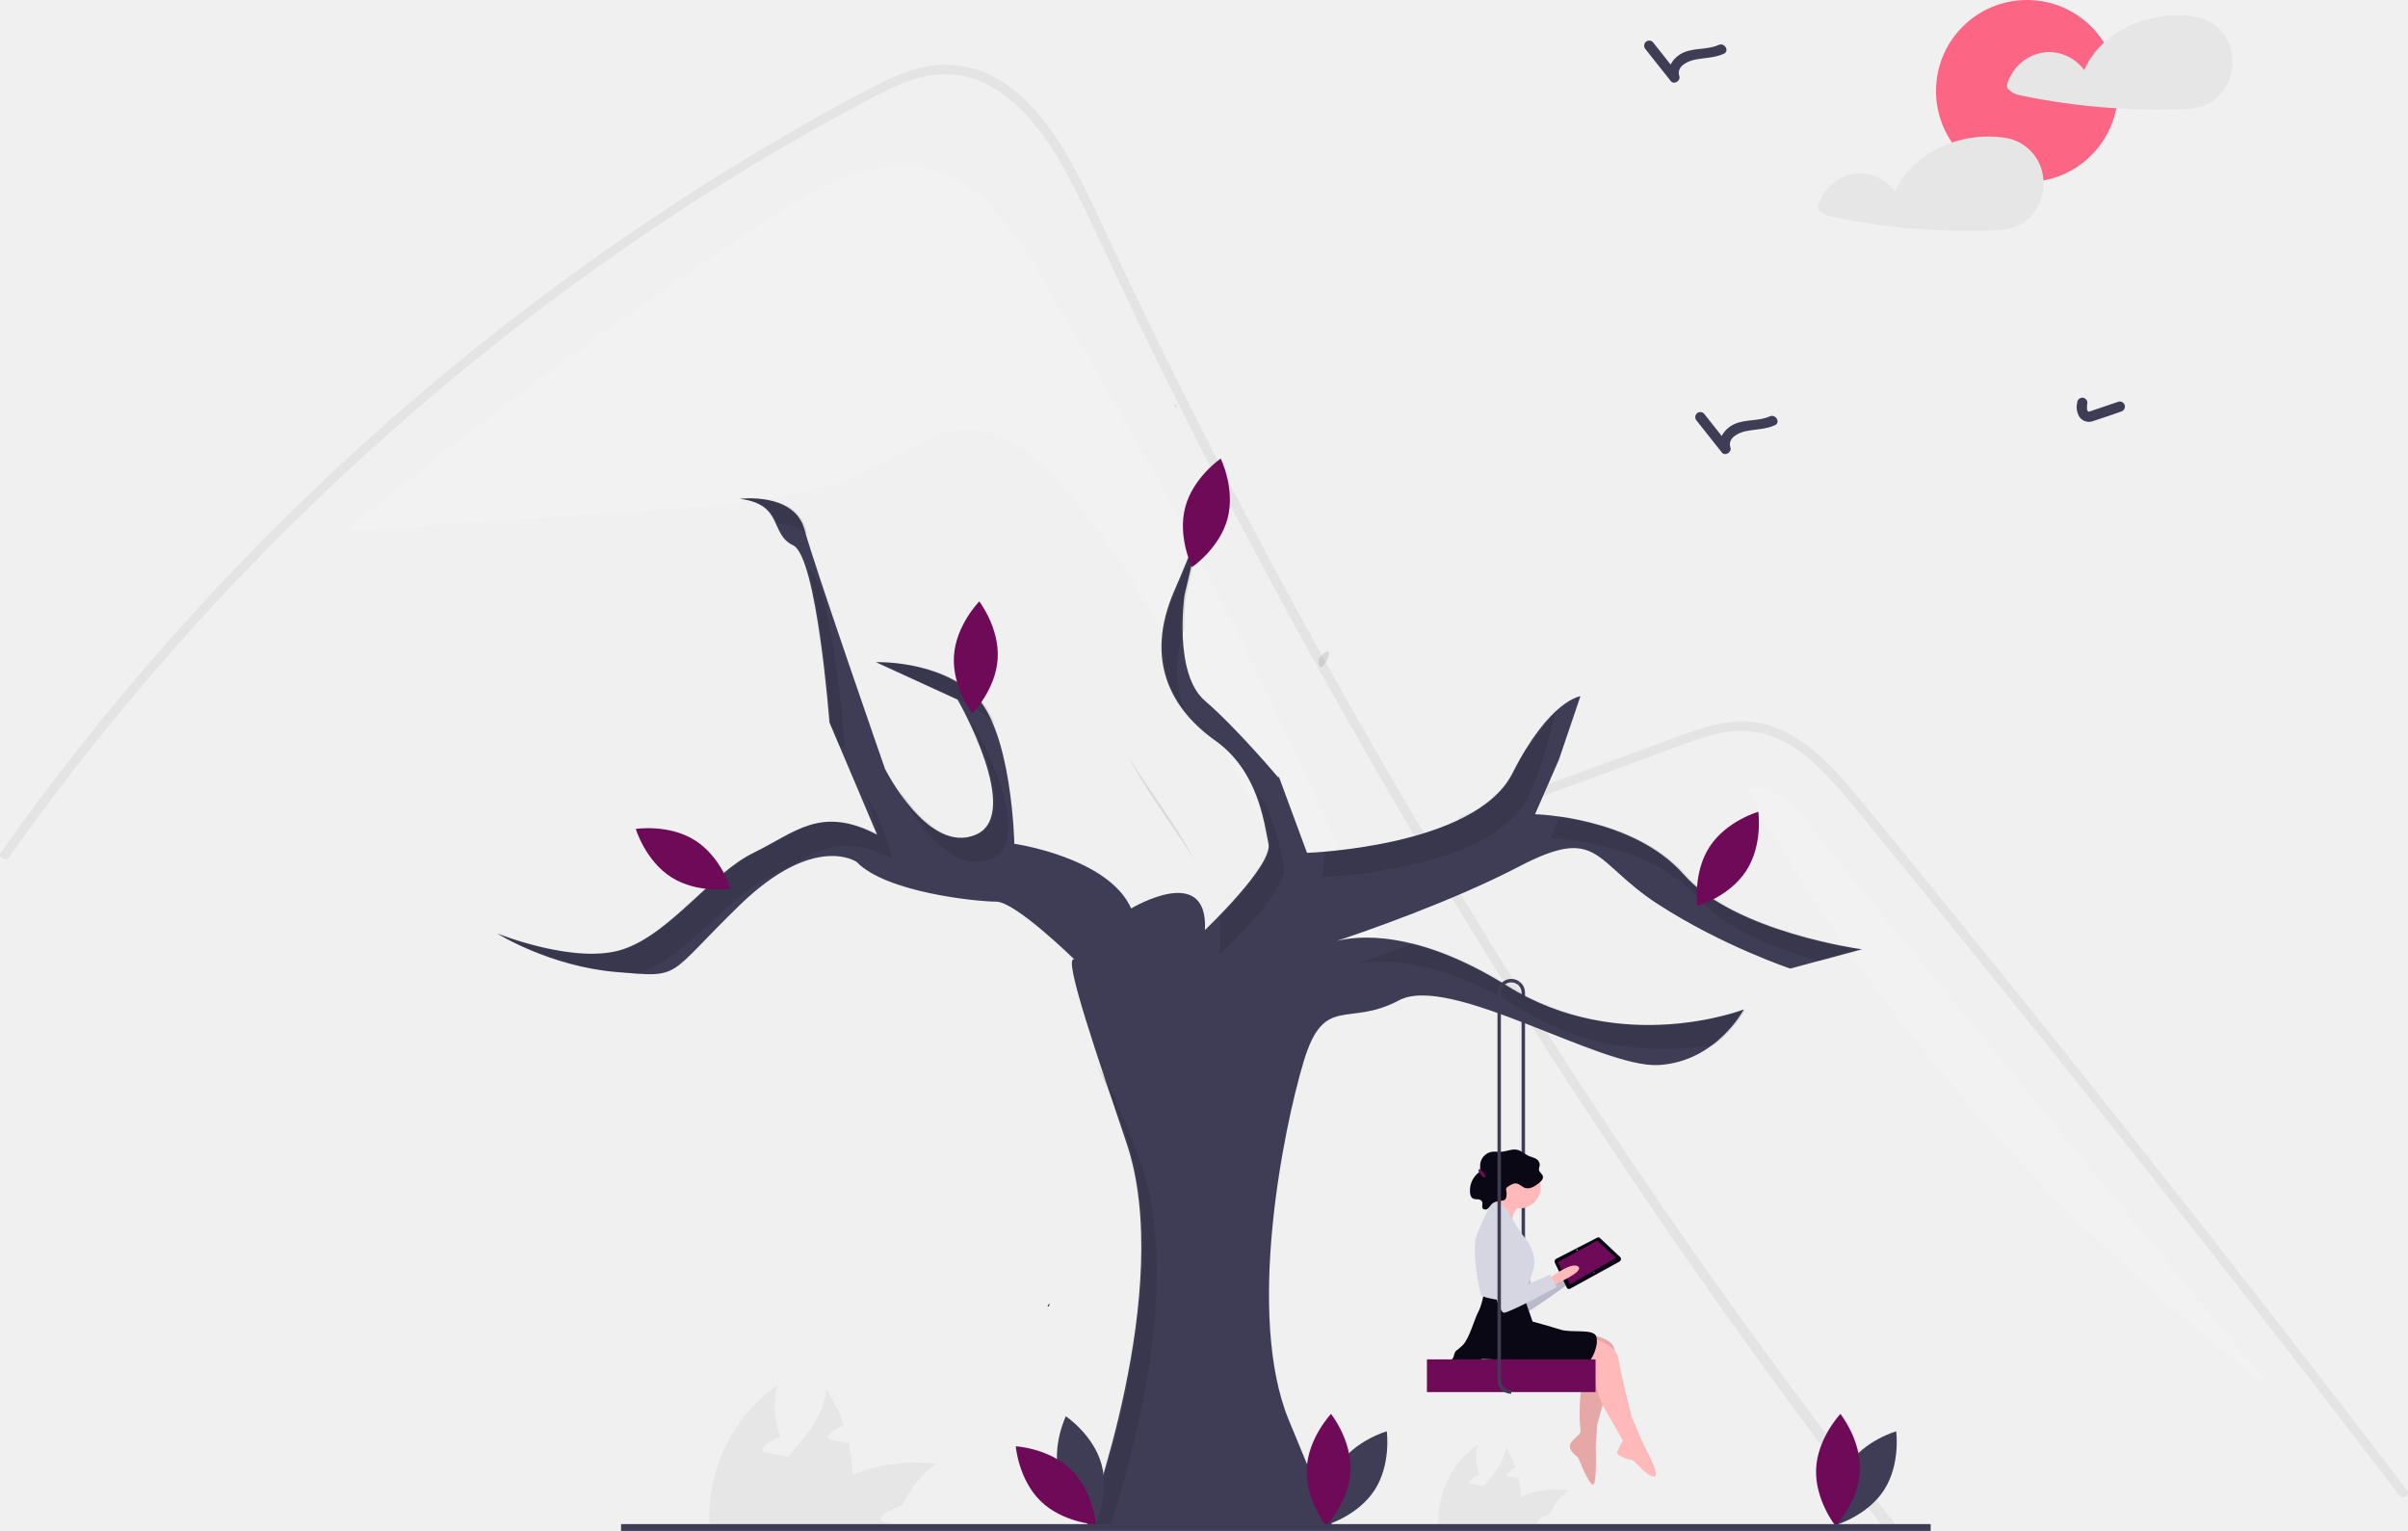
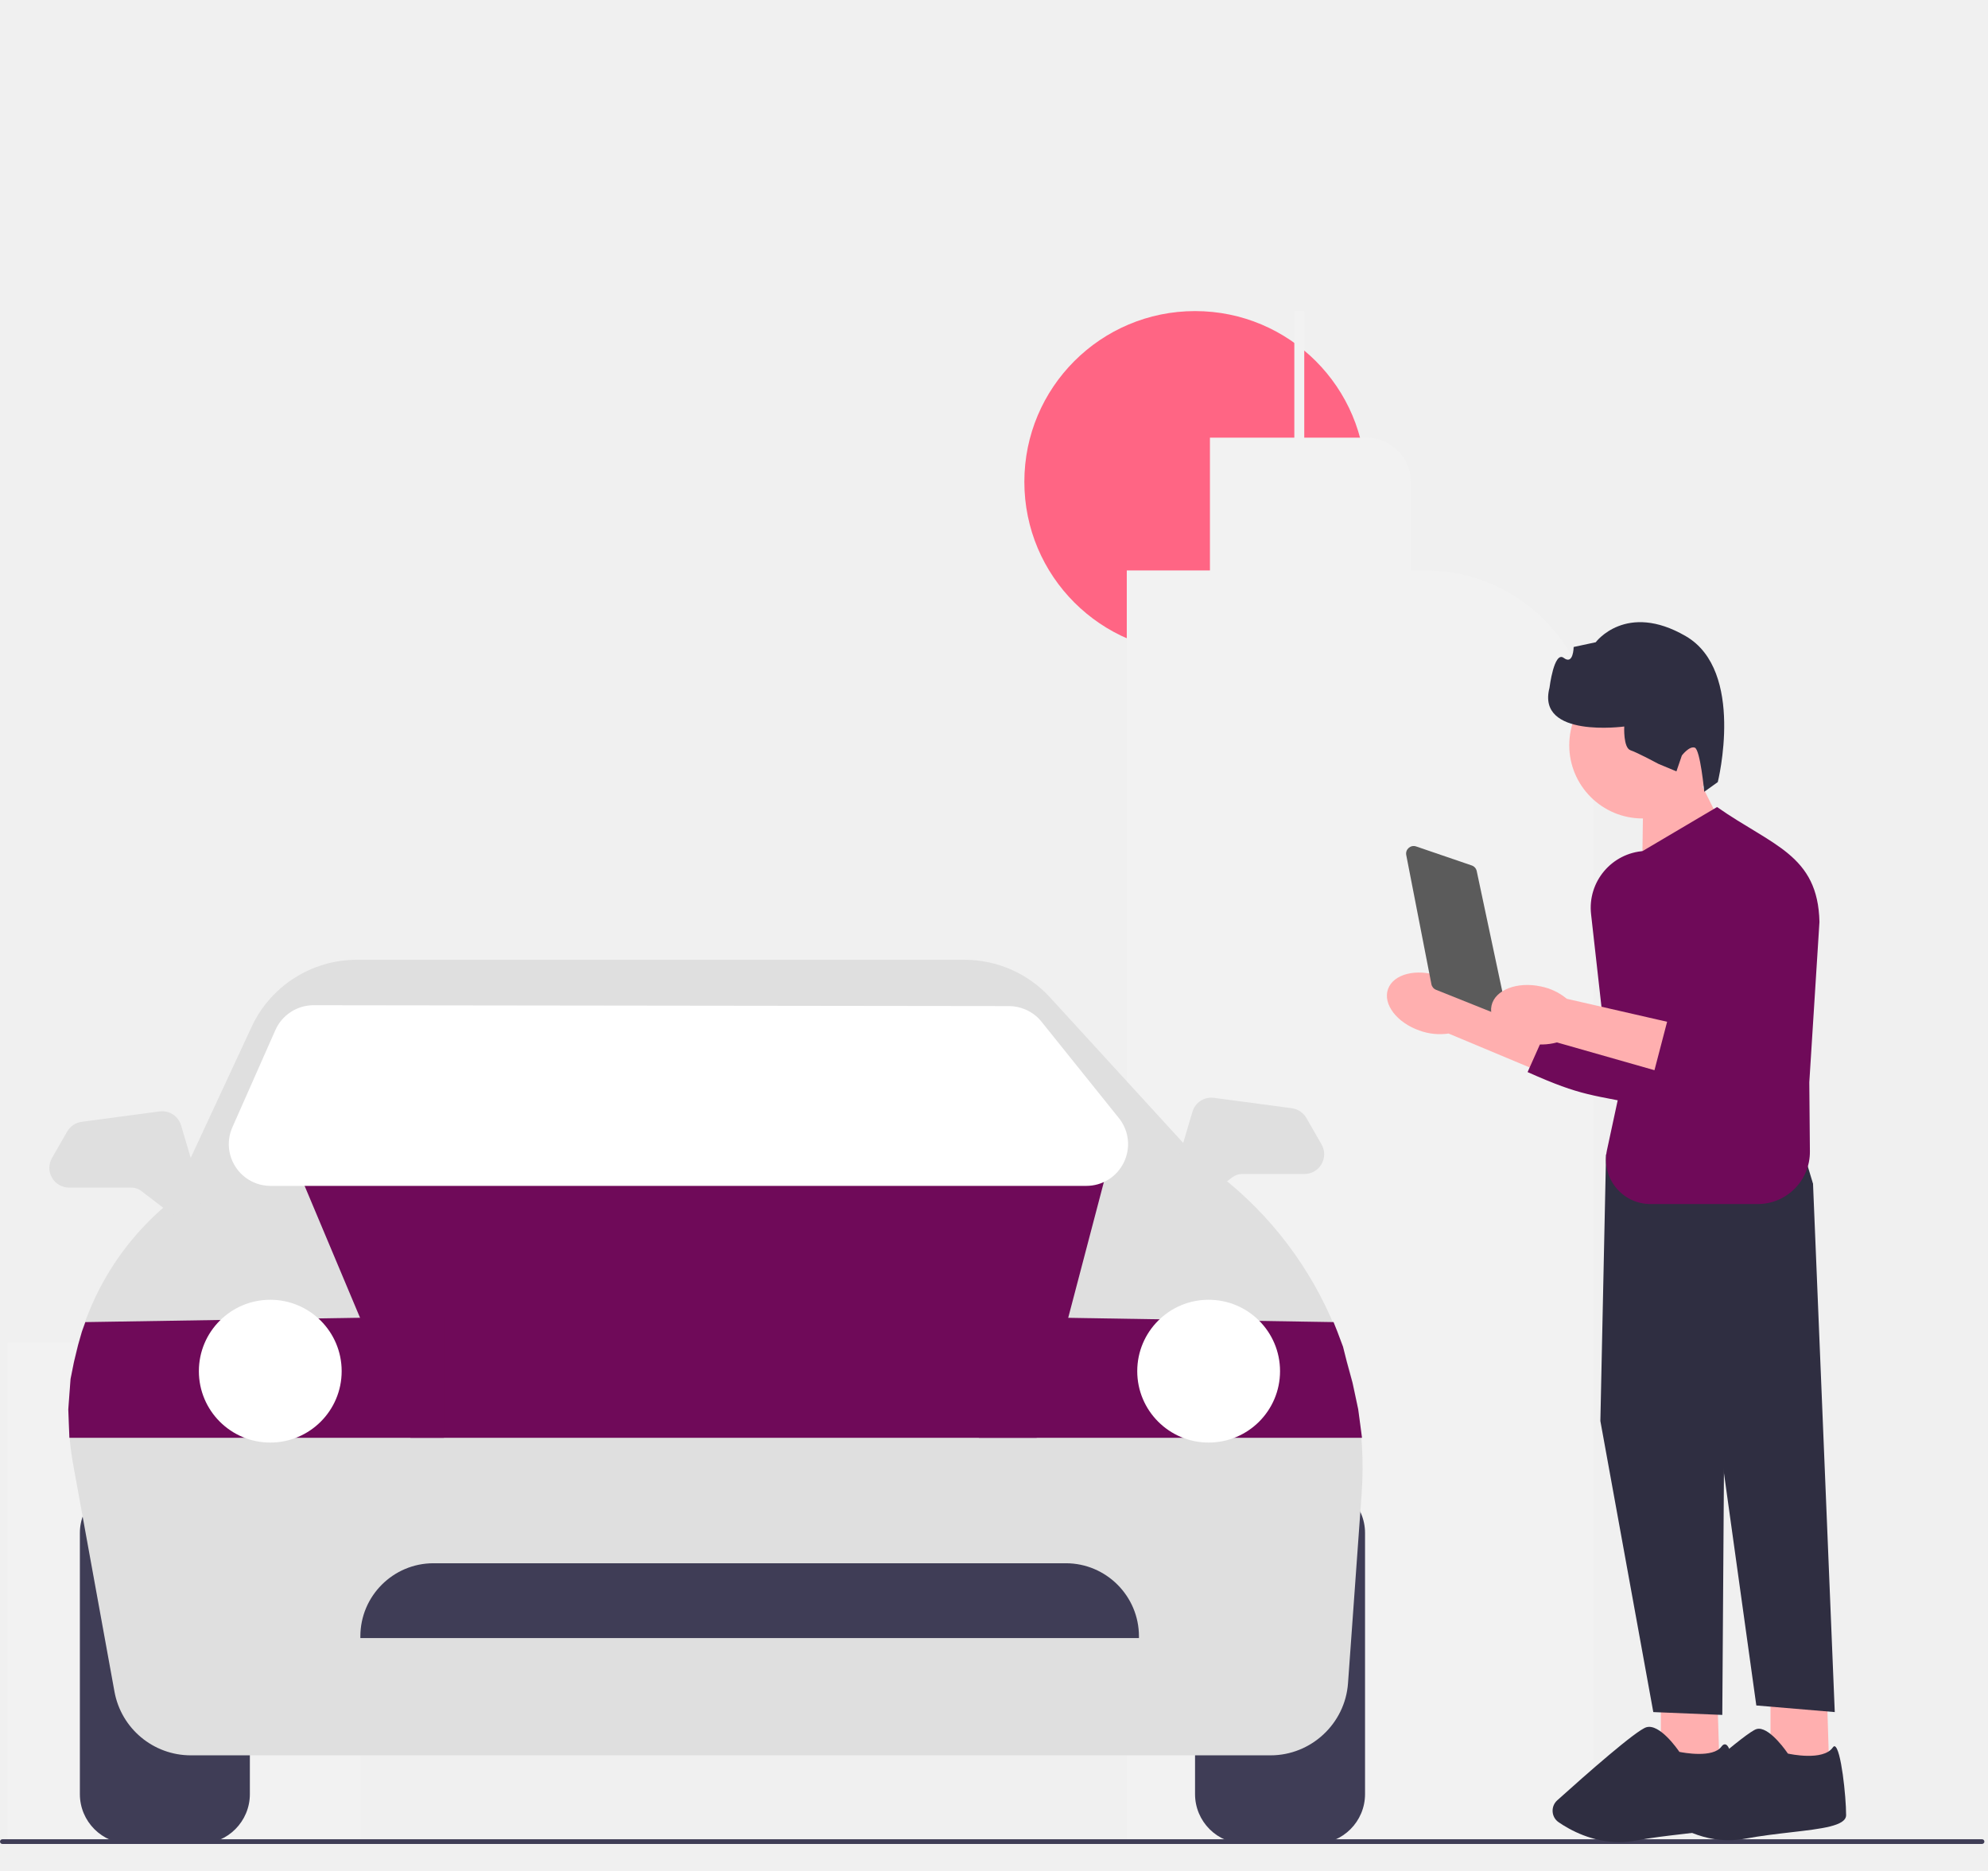
- <svg xmlns="http://www.w3.org/2000/svg" width="1026.163" height="652.19" viewBox="0 0 1026.163 652.19" role="img" artist="Katerina Limpitsouni" source="https://undraw.co/">
-   <g id="Group_24" data-name="Group 24" transform="translate(-671.106 -362.182)">
-     <path id="Path_400-306" data-name="Path 400" d="M789.818,700.947a38.667,38.667,0,0,1-1.675,12.1c-.042.142-.092.285-.142.427H763.35a22.121,22.121,0,0,1,1.666-5.024c2.051-4.354,5.4-8.08,8.708-11.781,4.555-5.1,9-10.157,9.7-16.788a38.084,38.084,0,0,1,4.287,8.85,10.4,10.4,0,0,0-3.441,2.11c-.276.26-.569.636-.427,1,.134.3.5.4.829.469.787.151,1.574.3,2.361.444.62.126,1.248.243,1.876.36a41.114,41.114,0,0,1,.9,7.837Z" transform="translate(529.396 298.821)" fill="#e6e6e6" />
-     <path id="Path_401-307" data-name="Path 401" d="M812.522,701.729c-3.952,2.4-6.464,6.121-8.516,10.282a10.516,10.516,0,0,0-4.781,2.512c-.285.26-.578.636-.427,1,.126.3.5.4.829.469.779.151,1.574.3,2.353.444-.076.176-.151.36-.226.536H775.63a36.928,36.928,0,0,1,3.927-4.488c.31-.31.628-.6.955-.9a39.074,39.074,0,0,1,11.3-7.134A39.766,39.766,0,0,1,812.522,701.729Z" transform="translate(527.398 295.325)" fill="#e6e6e6" />
-     <path id="Path_402-308" data-name="Path 402" d="M776.294,713.263H753.033a37.786,37.786,0,0,1,.033-5.593,40,40,0,0,1,16.621-29.08c-1.206,4.3-.586,8.566.67,12.853-.176.059-.352.109-.511.176a10.4,10.4,0,0,0-3.441,2.11c-.276.26-.569.636-.427,1,.126.3.5.4.829.469.787.151,1.574.3,2.353.444.628.126,1.256.243,1.884.368.293.05.586.109.879.167.042.1.067.193.109.285a77.456,77.456,0,0,1,3.835,12.317,28.769,28.769,0,0,1,.385,3.157C776.277,712.376,776.294,712.819,776.294,713.263Z" transform="translate(531.088 299.031)" fill="#e6e6e6" />
-     <path id="Path_403-309" data-name="Path 403" d="M595.239,716.406a67.042,67.042,0,0,1-2.9,20.978c-.073.247-.16.494-.247.74H549.35a38.362,38.362,0,0,1,2.889-8.71c3.557-7.549,9.364-14.009,15.1-20.426,7.9-8.841,15.606-17.61,16.826-29.107a66.033,66.033,0,0,1,7.433,15.345,18.037,18.037,0,0,0-5.967,3.659c-.479.45-.987,1.1-.74,1.728.232.523.871.7,1.437.813,1.365.261,2.729.523,4.094.769,1.074.218,2.163.421,3.252.624a71.276,71.276,0,0,1,1.568,13.588Z" transform="translate(439.118 274.17)" fill="#e6e6e6" />
-     <path id="Path_404-310" data-name="Path 404" d="M625.594,702c-6.852,4.167-11.207,10.612-14.764,17.827a18.234,18.234,0,0,0-8.289,4.355c-.494.45-1,1.1-.74,1.728.218.523.871.7,1.437.813,1.35.261,2.729.523,4.079.769-.131.3-.261.624-.392.929H561.63a64.04,64.04,0,0,1,6.809-7.781c.537-.537,1.089-1.045,1.655-1.568a67.746,67.746,0,0,1,19.6-12.369A68.945,68.945,0,0,1,625.594,702Z" transform="translate(444.665 283.876)" fill="#e6e6e6" />
-     <path id="Path_405-311" data-name="Path 405" d="M579.426,738.706H539.1a65.526,65.526,0,0,1,.058-9.7,69.348,69.348,0,0,1,28.817-50.419c-2.091,7.447-1.016,14.851,1.161,22.284-.3.1-.61.189-.885.3a18.037,18.037,0,0,0-5.967,3.658c-.479.45-.987,1.1-.74,1.728.218.523.871.7,1.437.813,1.365.261,2.729.523,4.079.769,1.089.218,2.178.421,3.266.639.508.087,1.016.189,1.524.29.073.174.116.334.189.494,2.555,7.041,5.342,14.14,6.649,21.355a49.856,49.856,0,0,1,.668,5.473C579.4,737.167,579.426,737.937,579.426,738.706Z" transform="translate(434.418 273.587)" fill="#e6e6e6" />
-     <path id="Path_406-312" data-name="Path 406" d="M727.256,366.754c-11.134-18.414-24.327-38.076-44.989-44.089-23.927-6.963-48.507,6.87-69.356,20.52A2021.019,2021.019,0,0,0,433.051,475.7l.063.715,134.214-9.256c32.323-2.229,65.757-4.766,94.322-20.057,10.839-5.8,21.405-13.553,33.688-14.093,15.26-.671,28.566,9.987,39.023,21.122C796.216,520,814.115,620.727,883.51,678.6A2202.248,2202.248,0,0,0,727.256,366.754Z" transform="translate(386.582 111.963)" fill="#f2f2f2" />
-     <path id="Path_407-313" data-name="Path 407" d="M1139.035,913.705h-6.126Q1052.925,809.79,982.393,699.052q-49.257-77.261-93.622-157.513-2.613-4.725-5.212-9.465Q865.2,498.582,847.7,464.641q-15.5-30.051-30.3-60.45c-2.816-5.792-5.56-11.6-8.289-17.435-6.431-13.7-12.732-27.481-19.511-41-6.838-13.661-15-27.888-26.61-38.152a58.328,58.328,0,0,0-4.674-3.775,48.9,48.9,0,0,0-5.778-3.644c-.2-.116-.406-.218-.61-.334a39.728,39.728,0,0,0-15.853-4.573c-11.541-.755-22.183,4.021-32.2,9.218q-25.347,13.218-49.925,27.96A1053.966,1053.966,0,0,0,500.462,444.708l-.363.319A1060.655,1060.655,0,0,0,334.543,628.8c-1.466,2.091-4.921.087-3.44-2q8.71-12.347,17.784-24.418A1063.718,1063.718,0,0,1,502.058,438.045q9.516-8.275,19.25-16.317a1066.25,1066.25,0,0,1,99.923-73.371q15.94-10.343,32.243-20.063,10.8-6.467,21.747-12.674c9.233-5.226,18.51-10.394,27.946-15.229,9.247-4.762,19.061-9.03,29.63-9.189a44.21,44.21,0,0,1,21.834,5.313c.2.116.421.218.624.348a58.176,58.176,0,0,1,11.323,8.275c15.345,14.212,25.609,36.511,33.593,53.627q6.032,12.957,12.209,25.8,23.322,48.8,48.459,96.729,13.436,25.587,27.38,50.956c1.423,2.628,2.874,5.255,4.326,7.868q50.39,91.045,107.109,178.418C1044.556,787.695,1089.154,849.626,1139.035,913.705Z" transform="translate(340.365 98.589)" fill="#e4e4e4" />
-     <path id="Path_409-314" data-name="Path 409" d="M761.269,527.914l53.576-19.6,26.6-9.729c8.663-3.169,17.306-6.776,26.262-9.045a41.43,41.43,0,0,1,23.77.3,54.785,54.785,0,0,1,18.54,11.493,150.454,150.454,0,0,1,15.207,16.24c5.792,6.96,11.5,13.993,17.229,21q35.482,43.394,70.5,87.164t69.567,87.911q34.634,44.249,68.791,88.869,4.185,5.466,8.362,10.938c1.539,2.015,5.008.028,3.448-2.015q-34.41-45.068-69.3-89.767-34.975-44.806-70.433-89.232t-71.394-88.465q-8.953-10.971-17.935-21.919c-5.051-6.156-10.046-12.379-15.586-18.109-10.17-10.518-22.876-19.813-38.085-20.065-8.942-.148-17.6,2.689-25.9,5.7-8.957,3.24-17.892,6.541-26.837,9.813L773.7,519.131l-13.488,4.933c-2.394.875-1.36,4.735,1.061,3.85Z" transform="translate(533.756 185.633)" fill="#e4e4e4" />
-     <path id="Path_411-315" data-name="Path 411" d="M337.858,366.286l-5.241,4.26c1.773-1.491,3.616-2.889,5.509-4.212Z" transform="translate(341.212 132.51)" fill="#f2f2f2" />
-     <path id="Path_412-316" data-name="Path 412" d="M869.75,519.249c-5.274-6.42-10.976-13.141-18.864-15.749l-7.365.29a835.38,835.38,0,0,0,222.5,254.374Z" transform="translate(572.005 194.493)" fill="#f2f2f2" />
-     <path id="Path_435-317" data-name="Path 435" d="M436.6,474.6l-1,1.2.544.182Z" transform="translate(681.88 442.75)" fill="#090814" />
-     <circle id="Ellipse_78" data-name="Ellipse 78" cx="38.762" cy="38.762" r="38.762" transform="translate(1496.126 362.182)" fill="#fd6584" />
-     <path id="Path_440-318" data-name="Path 440" d="M1015.156,290.575a19.214,19.214,0,0,0-16.216-13.487,1.57,1.57,0,0,0-.261,0,2.069,2.069,0,0,0-.319-.073c-12.979-1.684-27.409,2.41-37.121,11.324a34.78,34.78,0,0,0-8.464,11.672,18.752,18.752,0,0,0-15.722-7.665,19.139,19.139,0,0,0-17.13,13.806,2.216,2.216,0,0,0,1,2.453,9.688,9.688,0,0,0,4.05,2.061c3.208.682,6.446,1.307,9.683,1.873q9.494,1.655,19.09,2.686,6.337.675,12.7,1.074c8.769.552,17.58.682,26.364.406,4.355-.145,8.536-.29,12.514-2.207a18.578,18.578,0,0,0,7.186-6.257A21.119,21.119,0,0,0,1015.156,290.575Z" transform="translate(606.485 92.016)" fill="#e6e6e6" />
-     <path id="Path_441-319" data-name="Path 441" d="M960.481,330.961a19.829,19.829,0,0,0-.813-4.791,19.25,19.25,0,0,0-16.231-13.487,1.4,1.4,0,0,0-.246,0,2.731,2.731,0,0,0-.334-.073,48.189,48.189,0,0,0-21.326,2.192c-10.54,3.528-19.787,10.641-24.244,20.8a18.76,18.76,0,0,0-15.737-7.665,19.139,19.139,0,0,0-17.13,13.806,2.258,2.258,0,0,0,1,2.453,9.773,9.773,0,0,0,4.05,2.061c3.223.682,6.446,1.307,9.7,1.873q9.494,1.655,19.076,2.686a283.336,283.336,0,0,0,39.081,1.481c4.341-.145,8.536-.29,12.514-2.207a18.538,18.538,0,0,0,7.172-6.257,20.708,20.708,0,0,0,3.47-12.877Z" transform="translate(581.416 108.101)" fill="#e6e6e6" />
-     <path id="Path_442-320" data-name="Path 442" d="M940.546,391.063a8.144,8.144,0,0,0,.908,5.929,4.947,4.947,0,0,0,5.751,1.9c4.06-1.261,8.066-2.737,12.092-4.105a2.229,2.229,0,0,0,1.521-2.679,2.2,2.2,0,0,0-2.678-1.521l-10.06,3.419c-.759.258-1.515.551-2.288.763-.081.022-.376.087-.36.086.037,0,.266.021.012,0q-.218-.066,0,.029l-.192-.109c.176.146-.021-.02-.082-.081s-.21-.27-.089-.093a2.686,2.686,0,0,1-.228-.4c.106.235-.093-.347-.107-.427a9.327,9.327,0,0,1,.154-2.716,2.188,2.188,0,0,0-2.178-2.178A2.233,2.233,0,0,0,940.546,391.063Z" transform="translate(615.741 142.719)" fill="#3f3d56" />
-     <path id="Path_443-321" data-name="Path 443" d="M828.993,396.808l10.733,13.533c1.366,1.722,4.294-.142,3.64-2.119-1.338-4.042,3.28-6.294,6.468-6.96,4.229-.883,8.473-.74,12.486-2.558,2.549-1.155.338-4.909-2.2-3.761-4.694,2.126-10.168,1.152-14.922,3.22-4.249,1.849-7.608,6.459-6.034,11.216l3.64-2.119-10.733-13.533a2.193,2.193,0,0,0-3.079,0,2.228,2.228,0,0,0,0,3.08Z" transform="translate(565.163 144.621)" fill="#3f3d56" />
-     <path id="Path_444-322" data-name="Path 444" d="M813.993,287.808l10.733,13.533c1.366,1.722,4.294-.142,3.64-2.119-1.338-4.042,3.28-6.294,6.468-6.96,4.229-.883,8.473-.74,12.486-2.558,2.549-1.155.338-4.909-2.2-3.761-4.694,2.126-10.168,1.152-14.922,3.22-4.249,1.849-7.608,6.459-6.034,11.216l3.64-2.119-10.733-13.533a2.193,2.193,0,0,0-3.08,0,2.228,2.228,0,0,0,0,3.08Z" transform="translate(558.387 95.382)" fill="#3f3d56" />
-     <g id="Group_23" data-name="Group 23" transform="translate(882.926 516.662)">
-       <path id="Path_344-323" data-name="Path 344" d="M768.535,636.849h-1.467v-160.5a4.385,4.385,0,0,0-1.623-3.413l.927-1.137a5.847,5.847,0,0,1,2.163,4.55Z" transform="translate(-330.472 -207.925)" fill="#3f3d56" />
-       <path id="Path_345-324" data-name="Path 345" d="M565.922,135.23a12.841,12.841,0,0,1,.843,2.7C566.355,136.513,566.032,135.553,565.922,135.23Z" transform="translate(-277.277 -118.191)" fill="#3f3d56" />
-       <path id="Path_346-325" data-name="Path 346" d="M583.265,196.37a21.468,21.468,0,0,1-1.093,4.664Z" transform="translate(-281.608 -134.492)" fill="#3f3d56" />
-       <path id="Path_347-326" data-name="Path 347" d="M607.908,326.648c-28.844,15.034-66.577,28.015-77.878,31.778,8.617-2.244,33.7-5.266,72.561,18.98,48.829,30.458,101.039,10.15,101.039,10.15s-11.6,22.244-36.259,23.688-88.953-39.156-110.7-27.553-31.91-2.9-40.615,26.109S491.4,518.083,509.773,562.563l18.364,44.473H423.718s37.711-100.555,16.919-162.43C429,409.953,412.922,363.9,418.4,366.287c0,0-25.141-24.656-33.354-24.656s-46.9-3.865-59.463-16.919c0,0-17.887-12.57-49.8,18.371s-24.172,30.942-52.694,28.521c-28.074-2.384-50.068-16-50.75-16.428.814.33,33.6,13.436,53.647,6.762,20.307-6.769,37.711-32.394,55.6-41.092s28.521-20.308,52.694-7.737l-15.929-37.557-4.364-10.289-.007-.015s-5.324-70.581-15.474-75.414-3.865-17.4-22.72-19.823c0,0,23.2-2.9,27.553,13.054s34.33,102.007,34.33,102.007,18.364,36.735,38.671,28.037-7.737-57.527-7.737-57.527L333.8,239.624s26.109-.968,42.06,14.022,16.919,63.328,16.919,63.328,40.124,5.8,49.8,27.561c0,0,32.87-19.823,31.426,9.182,0,0,29.005-27.553,27.069-36.743s-4.349-30.942-22.72-43.989-30.458-33.846-17.4-63.819c7.341-16.861,10.553-25.918,11.962-30.619L465.293,211.1S460.46,244.457,474,256.059c.037.029.066.059.1.088,13.516,11.617,31.316,32.79,31.316,32.79l-.051-.931L517.5,320.847S589.052,318.426,605,287s29.013-32.87,29.013-32.87L624.827,281.2l-10.15,23.2s41.576.968,63.328,25.625,75.9,31.91,75.9,31.91l-30.45,8.214s-29.013-9.666-56.566-27.553S642.23,308.76,607.908,326.648Z" transform="translate(-172.342 -111.998)" fill="#3f3d56" />
-       <path id="Path_348-327" data-name="Path 348" d="M751.2,314.74c-3.058,13.538-6.659,26.615-11.719,36.581-15.951,31.426-87.5,33.846-87.5,33.846s.337-4.151.851-10.7c18.166-1.5,67.823-7.884,80.782-33.413,1.188-2.332,2.288-4.84,3.33-7.481Z" transform="translate(-300.221 -166.051)" opacity="0.1" />
-       <path id="Path_350-328" data-name="Path 350" d="M649.021,243.61C648.915,255.513,659.234,232.511,649.021,243.61Z" transform="translate(-298.991 -117.445)" opacity="0.1" />
-       <path id="Path_351-329" data-name="Path 351" d="M592.564,419.379v10.636s29.006-27.556,27.073-36.741c-1.479-7.025-3.249-21.4-12.213-33.611,4.04,9.23,5.27,18.233,6.346,23.344,1.387,6.587-13.136,22.619-21.464,31.164A22.034,22.034,0,0,1,592.564,419.379Z" transform="translate(-284.31 -178.028)" opacity="0.1" />
-       <path id="Path_352-330" data-name="Path 352" d="M539.6,341.567c.23.49.467.972.718,1.438,7.413,13.768,18.59,28.4,26.952,41.845C560.515,371.538,548.753,356.315,539.6,341.567Z" transform="translate(-270.259 -173.204)" opacity="0.1" />
-       <path id="Path_353-331" data-name="Path 353" d="M735.768,467.352c-15.9-9.92-29.5-15.273-40.6-17.985-11.648,4.384-21.235,7.653-26.058,9.258,8.651-2.24,33.715-5.214,72.526,18.994,30.451,18.994,62.215,18.245,81.814,14.991A50.654,50.654,0,0,0,836.807,477.5S784.6,497.808,735.768,467.352Z" transform="translate(-304.787 -201.945)" opacity="0.1" />
-       <path id="Path_354-332" data-name="Path 354" d="M568.45,283.969c-3.9-9.552-4.541-20.918-.062-34.237a104.5,104.5,0,0,1,.834-14.44l7.612-32.563c-1.4,4.7-4.615,13.755-11.963,30.63C555.568,254.721,559.04,271.414,568.45,283.969Z" transform="translate(-275.536 -136.187)" opacity="0.1" />
-       <path id="Path_355-333" data-name="Path 355" d="M841.944,400.313c-15.087-17.1-39.7-22.8-53.377-24.694l-4.086,9.339s41.575.967,63.33,25.622c12.064,13.672,34.086,21.991,51.314,26.691l18.719-5.051S863.7,424.968,841.944,400.313Z" transform="translate(-335.547 -182.282)" opacity="0.1" />
-       <path id="Path_356-334" data-name="Path 356" d="M445.3,379.177c20.3-8.7-7.735-57.529-7.735-57.529l-.767-.352c6.99,14.749,17.128,41.4,2.635,47.613-13.562,5.812-26.26-8.648-33.2-18.893l.39,1.122S425,387.878,445.3,379.177Z" transform="translate(-234.702 -167.799)" opacity="0.1" />
-       <path id="Path_358-335" data-name="Path 358" d="M583.172,201.034a21.451,21.451,0,0,0,1.09-4.661Z" transform="translate(-281.874 -134.493)" opacity="0.1" />
-       <path id="Path_359-336" data-name="Path 359" d="M232.561,438.711c.1-.031.2-.06.293-.092,20.3-6.768,37.708-32.39,55.6-41.092s28.523-20.3,52.695-7.735c0,0-4.229-17.31-12.424-28.682a112.786,112.786,0,0,1,6.556,18.414c-24.172-12.569-34.807-.967-52.695,7.735s-35.291,34.324-55.6,41.092-53.662-6.768-53.662-6.768,22.238,14.02,50.761,16.437C227.35,438.3,230.134,438.54,232.561,438.711Z" transform="translate(-172.605 -178.414)" opacity="0.1" />
-       <path id="Path_360-337" data-name="Path 360" d="M368.767,307.5s-.792.015-2.229.037l-4.364-10.289c.477-.007.726-.015.726-.015s-3.359-44.517-9.827-65.264c.081.037.147.081.22.117C363.442,236.92,368.767,307.5,368.767,307.5Z" transform="translate(-220.527 -143.983)" opacity="0.1" />
-       <path id="Path_361-338" data-name="Path 361" d="M525.5,715.66c8.858-27.154,30.16-102.242,13.389-152.168-7.243-21.561-13.957-35.309-19.632-44.08a249.23,249.23,0,0,1,13.765,33.813C553.811,615.1,516.1,715.66,516.1,715.66Z" transform="translate(-263.993 -220.619)" opacity="0.1" />
-       <path id="Path_363-339" data-name="Path 363" d="M338.4,211.727a12.649,12.649,0,0,0,1.988,2.542,14.267,14.267,0,0,0-1.988-2.542Z" transform="translate(-216.614 -138.586)" opacity="0.1" />
-       <path id="Path_364-340" data-name="Path 364" d="M441.42,310.3a23.561,23.561,0,0,1,2.1,2.26c-2.118-5.091-4.733-9.493-7.963-12.527-15.953-14.987-42.059-14.02-42.059-14.02l32.739,15.005A46.753,46.753,0,0,1,441.42,310.3Z" transform="translate(-231.305 -158.39)" opacity="0.1" />
-       <path id="Path_366-341" data-name="Path 366" d="M567.737,137.85a13.836,13.836,0,0,0-.878-2.782S567.231,136.112,567.737,137.85Z" transform="translate(-277.525 -118.148)" opacity="0.1" />
-       <path id="Path_367-342" data-name="Path 367" d="M329.674,201.4c4.261.522,9.162,1.829,12.9,4.861-.244-.825-.457-1.564-.626-2.185-4.351-15.953-27.556-13.053-27.556-13.053C324.878,192.369,327.587,196.854,329.674,201.4Z" transform="translate(-210.214 -133.012)" opacity="0.1" />
-       <path id="Path_368-343" data-name="Path 368" d="M954.864,747.711c-7.21,11.057-5.234,25.12-5.234,25.12s13.665-3.864,20.875-14.921,5.234-25.119,5.234-25.119S962.074,736.654,954.864,747.711Z" transform="translate(-379.512 -277.509)" fill="#3f3d56" />
-       <path id="Path_369-344" data-name="Path 369" d="M957.45,746.973c-.57,13.187-10.359,23.475-10.359,23.475s-8.865-11.094-8.3-24.281,10.359-23.475,10.359-23.475S958.02,733.786,957.45,746.973Z" transform="translate(-376.682 -274.817)" fill="#6F0A59" />
-       <path id="Path_370-345" data-name="Path 370" d="M791.088,639.4s8.3-8.7,11.692-6.952-9.763,9.534-9.763,9.534Z" transform="translate(-337.308 -250.693)" fill="#ffb9b9" />
-       <path id="Path_371-346" data-name="Path 371" d="M791.088,639.4s8.3-8.7,11.692-6.952-9.763,9.534-9.763,9.534Z" transform="translate(-337.308 -250.693)" opacity="0.1" />
-       <path id="Path_372-347" data-name="Path 372" d="M755.707,615.975s-3.05,5.466-2.252,11.359,8.1,24.8,10.577,24.465,20.86-13.879,20.86-13.879l-3.505-4.894-13.426,8.135S765.916,612.066,755.707,615.975Z" transform="translate(-327.239 -246.268)" fill="#d0cde1" />
-       <path id="Path_373-348" data-name="Path 373" d="M814.427,630.484,793.5,641.98a1,1,0,0,1-1.465-.432L786.9,630.831a1.338,1.338,0,0,1,.686-1.607l17.378-8.957a1.015,1.015,0,0,1,1.33.254l8.68,8.178a1.289,1.289,0,0,1-.55,1.785Z" transform="translate(-336.176 -247.47)" fill="#090814" />
-       <path id="Path_374-349" data-name="Path 374" d="M641.177,517.422l-19.622,11.216-5.222-9.411,16.833-9.154Z" transform="translate(-164.324 -135.992)" fill="#6F0A59" />
-       <ellipse id="Ellipse_73" data-name="Ellipse 73" cx="0.289" cy="0.246" rx="0.289" ry="0.246" transform="translate(459.83 378.096) rotate(-50.158)" fill="#f2f2f2" />
-       <ellipse id="Ellipse_74" data-name="Ellipse 74" cx="0.193" cy="0.164" rx="0.193" ry="0.164" transform="translate(467.241 387.703) rotate(-50.158)" fill="#f2f2f2" />
-       <path id="Path_375-350" data-name="Path 375" d="M755.707,615.975s-3.05,5.466-2.252,11.359,8.1,24.8,10.577,24.465,20.86-13.879,20.86-13.879l-3.505-4.894-13.426,8.135S765.916,612.066,755.707,615.975Z" transform="translate(-327.239 -246.268)" opacity="0.1" />
-       <path id="Path_376-351" data-name="Path 376" d="M783.44,642.2s9.389-7.511,12.519-5.32-10.954,8.137-10.954,8.137Z" transform="translate(-335.27 -251.83)" fill="#ffb9b9" />
-       <circle id="Ellipse_75" data-name="Ellipse 75" cx="9.076" cy="9.076" r="9.076" transform="translate(426.575 342.168)" fill="#ffb9b9" />
-       <path id="Path_377-352" data-name="Path 377" d="M805.5,677.134s9.7,1.252,9.389,7.2S807.379,715,807.379,715l-.626,9.7s.626,16.274-1.252,15.961-6.259-11.58-6.259-11.58-5.32-3.443-2.817-6.572,4.382-2.817,3.756-6.259-.313-17.839,1.565-22.221,2.972-6.8,2.972-6.8l-6.1-.4Z" transform="translate(-338.553 -262.671)" fill="#ffb9b9" />
-       <path id="Path_378-353" data-name="Path 378" d="M805.5,677.134s9.7,1.252,9.389,7.2S807.379,715,807.379,715l-.626,9.7s.626,16.274-1.252,15.961-6.259-11.58-6.259-11.58-5.32-3.443-2.817-6.572,4.382-2.817,3.756-6.259-.313-17.839,1.565-22.221,2.972-6.8,2.972-6.8l-6.1-.4Z" transform="translate(-338.553 -262.671)" opacity="0.1" />
-       <path id="Path_379-354" data-name="Path 379" d="M807.509,679.268s9.389,2.191,10.328,8.45,5.633,24.724,5.633,24.724l5.008,11.58s7.824,14.084,4.381,13.771-8.137-7.2-9.7-7.2-6.259-1.878-5.946-3.13a36.3,36.3,0,0,1,2.5-5.007l-7.572-13.19a32.038,32.038,0,0,1-3.284-8.128,56.98,56.98,0,0,1-1.663-8.1c0-2.191-6.259-3.13-6.259-3.13Z" transform="translate(-339.934 -263.239)" fill="#ffb9b9" />
-       <path id="Path_380-355" data-name="Path 380" d="M756.888,651.956l4.382,12.519s6.885,1.878,11.893,3.443,14.4-.626,15.335,3.13-1.878,10.328-4.695,11.893-4.382,3.13-13.458.626-30.671-3.13-30.671-3.13a15.687,15.687,0,0,1-6.885,2.191c-4.069.313-5.007.626-6.259-.313s.626-.939,1.252-3.443.939-1.565,3.756-4.382,5.008-11.267,6.572-14.083,2.5-8.45,2.5-8.45Z" transform="translate(-319.984 -255.958)" fill="#090814" />
-       <path id="Path_381-356" data-name="Path 381" d="M762.445,598.906a9.164,9.164,0,0,0-3.755,7.2c0,4.695-9.389-5.007-9.389-5.007s5.008-6.259,5.008-8.137S762.445,598.906,762.445,598.906Z" transform="translate(-326.168 -240.151)" fill="#ffb9b9" />
-       <path id="Path_382-357" data-name="Path 382" d="M748.195,598.614s5.633,2.191,6.885,5.32,5.946,9.7,5.946,9.7,6.572,6.885,4.382,14.4-4.069,9.389-4.069,10.641-3.13,3.443-5.633,3.13-11.893-1.565-12.519-2.817-4.382-19.091-1.878-25.663a151.889,151.889,0,0,1,6.885-14.709Z" transform="translate(-323.809 -241.736)" fill="#d6d6e3" />
-       <path id="Path_383-358" data-name="Path 383" d="M761.348,585.526c2.031.482,4.024-.812,5.688-2.1.945-.729,1.985-1.768,1.7-2.94-.257-1.04-1.482-1.63-1.661-2.687-.124-.735.305-1.449.34-2.194a3.1,3.1,0,0,0-1.822-2.658c-.99-.533-2.112-.755-3.129-1.232-1.552-.728-2.843-2.041-4.5-2.461-2.265-.574-4.571.649-6.9.807-1.409.1-2.836-.2-4.231.03a6.039,6.039,0,0,0-4.838,5.7c-.018,1,.181,2.107-.413,2.9a4.379,4.379,0,0,1-.8.721,9.636,9.636,0,0,0-3.118,7.168c-.053,1.327.225,2.9,1.4,3.466a5.2,5.2,0,0,0,1.962.273,2.05,2.05,0,0,1,1.732.827c.536.946-.267,2.343.434,3.168a1.589,1.589,0,0,0,2.17-.114c.615-.528,1-1.288,1.582-1.853,1.134-1.1,2.817-1.3,4.372-1.465a2.219,2.219,0,0,0,1.283-.421,1.983,1.983,0,0,0,.526-1.078,6.685,6.685,0,0,0,.008-2.832,1.574,1.574,0,0,1-.036-.9,1.273,1.273,0,0,1,.459-.514c.964-.724,2.652-1.778,3.9-1.579C758.852,583.787,759.946,585.193,761.348,585.526Z" transform="translate(-323.063 -233.869)" fill="#090814" />
-       <path id="Path_384-359" data-name="Path 384" d="M751.349,613.921s-3.755,5.008-3.755,10.954,4.695,25.663,7.2,25.663,22.534-10.954,22.534-10.954l-2.817-5.32-14.4,6.259S761.99,611.417,751.349,613.921Z" transform="translate(-325.711 -245.776)" fill="#d6d6e3" />
-       <rect id="Rectangle_124" data-name="Rectangle 124" width="71.872" height="13.934" transform="translate(396.26 424.635)" fill="#6F0A59" />
-       <path id="Path_385-360" data-name="Path 385" d="M759.525,646.749a5.874,5.874,0,0,1-5.867-5.867V475.87a5.867,5.867,0,0,1,9.571-4.55l-.927,1.137a4.4,4.4,0,0,0-7.178,3.413V640.882a4.405,4.405,0,0,0,4.4,4.4Z" transform="translate(-327.328 -207.446)" fill="#3f3d56" />
-       <ellipse id="Ellipse_76" data-name="Ellipse 76" cx="0.733" cy="2.2" rx="0.733" ry="2.2" transform="translate(417.781 344.177) rotate(-38.768)" fill="#6F0A59" />
-       <path id="Path_386-361" data-name="Path 386" d="M658.864,747.711c-7.21,11.057-5.234,25.12-5.234,25.12s13.665-3.864,20.875-14.921,5.234-25.119,5.234-25.119S666.074,736.654,658.864,747.711Z" transform="translate(-300.594 -277.509)" fill="#3f3d56" />
-       <path id="Path_387-362" data-name="Path 387" d="M661.45,746.973c-.57,13.187-10.359,23.475-10.359,23.475s-8.865-11.094-8.3-24.281,10.359-23.475,10.359-23.475S662.02,733.786,661.45,746.973Z" transform="translate(-297.764 -274.817)" fill="#6F0A59" />
-       <path id="Path_388-363" data-name="Path 388" d="M498.689,749.564c3.447,12.742,15.253,20.633,15.253,20.633s6.218-12.767,2.771-25.509-15.253-20.633-15.253-20.633S495.242,736.823,498.689,749.564Z" transform="translate(-259.073 -275.18)" fill="#3f3d56" />
-       <path id="Path_389-364" data-name="Path 389" d="M497.38,751.475c9.458,9.207,10.614,23.361,10.614,23.361s-14.18-.774-23.638-9.982-10.614-23.361-10.614-23.361S487.922,742.268,497.38,751.475Z" transform="translate(-252.699 -279.83)" fill="#6F0A59" />
-       <path id="Path_390-365" data-name="Path 390" d="M456.433,275.161c-.822,13.174-10.807,23.272-10.807,23.272S436.975,287.172,437.8,274,448.6,250.725,448.6,250.725,457.256,261.986,456.433,275.161Z" transform="translate(-243.101 -148.984)" fill="#6F0A59" />
-       <path id="Path_392-366" data-name="Path 392" d="M278.152,387.6c11.166,7.04,15.238,20.644,15.238,20.644s-14.031,2.191-25.2-4.849-15.239-20.644-15.239-20.644S266.986,380.563,278.152,387.6Z" transform="translate(-193.835 -184.099)" fill="#6F0A59" />
-       <path id="Path_393-367" data-name="Path 393" d="M589.908,193.231c-3.367,12.763-15.124,20.728-15.124,20.728s-6.3-12.728-2.93-25.491,15.124-20.728,15.124-20.728S593.276,180.468,589.908,193.231Z" transform="translate(-278.593 -126.859)" fill="#6F0A59" />
-       <path id="Path_395-368" data-name="Path 395" d="M890.547,398.026c-7.169,11.083-20.82,15-20.82,15s-2.027-14.055,5.142-25.139,20.82-15,20.82-15S897.716,386.943,890.547,398.026Z" transform="translate(-358.204 -181.554)" fill="#6F0A59" />
-       <path id="Path_396-369" data-name="Path 396" d="M866,206" transform="translate(-357.28 -137.06)" fill="#3f3d56" />
-     </g>
-     <rect id="Rectangle_125" data-name="Rectangle 125" width="558.084" height="2.903" transform="translate(935.772 1011.47)" fill="#3f3d56" />
+ <svg xmlns="http://www.w3.org/2000/svg" width="524" height="493" viewBox="0 0 524 493" fill="none">
+   <g clip-path="url(#clip0_1485_2)">
+     <path d="M315 172C339.853 172 360 151.853 360 127C360 102.147 339.853 82 315 82C290.147 82 270 102.147 270 127C270 151.853 290.147 172 315 172Z" fill="#FF6584" />
+     <path d="M72.709 353.945H69.458V349.419C69.456 346.418 68.303 343.53 66.233 341.348C64.163 339.166 61.334 337.853 58.324 337.68V307H55.704V337.645H43.916V353.945H2V485H95V376.137C95 373.222 94.424 370.337 93.303 367.644C92.183 364.952 90.541 362.505 88.471 360.445C86.401 358.384 83.944 356.75 81.24 355.634C78.535 354.519 75.636 353.945 72.709 353.945Z" fill="#F2F2F2" />
+     <path d="M375.678 150.369H371.912V127.182C371.912 124.048 370.667 121.043 368.452 118.827C366.236 116.612 363.231 115.367 360.097 115.367H343.779V82H341.162V115.367H318.918V150.369H297V486H420V194.691C420 182.936 415.33 171.663 407.018 163.351C398.706 155.039 387.433 150.369 375.678 150.369Z" fill="#F2F2F2" />
+     <path d="M52.775 391.008H34.139C26.912 391.008 21.053 396.867 21.053 404.094V472.914C21.053 480.141 26.912 486 34.139 486H52.775C60.002 486 65.861 480.141 65.861 472.914V404.094C65.861 396.867 60.002 391.008 52.775 391.008Z" fill="#3F3D56" />
+     <path d="M346.713 391.008H328.078C320.851 391.008 314.992 396.867 314.992 404.094V472.914C314.992 480.141 320.851 486 328.078 486H346.713C353.94 486 359.799 480.141 359.799 472.914V404.094C359.799 396.867 353.94 391.008 346.713 391.008Z" fill="#3F3D56" />
+     <path d="M334.901 462.7H50.301C40.407 462.7 31.941 455.634 30.171 445.9L19.287 386.039C16.317 369.702 19.073 353.172 26.61 339C31.084 330.589 37.242 323.009 44.886 316.792L66.348 270.619C71.322 259.915 82.163 253 93.965 253H254.282C262.804 253 270.993 256.606 276.748 262.893L316.182 305.979C345.033 325.42 361.4 359.045 358.904 393.747L355.31 443.707C354.543 454.357 345.579 462.7 334.901 462.7Z" fill="#DFDFDF" />
+     <path d="M75 300H294L273.253 379H108.196L75 300Z" fill="#6F0A59" />
+     <path d="M286.33 312.594H71.312C67.577 312.594 64.132 310.726 62.094 307.597C60.056 304.467 59.742 300.56 61.252 297.145L72.585 271.522C74.31 267.622 78.179 265.052 82.441 264.974L265.739 265.197C269.229 265.174 272.561 266.745 274.678 269.51L295.066 294.91C297.628 298.258 298.06 302.686 296.192 306.466C294.325 310.246 290.546 312.594 286.33 312.594Z" fill="white" />
+     <path d="M22.5 348.5L117 347V379H18.292L18 371.5L18.595 363.499L19.5 359L20.595 354.499L21.595 350.999L22.5 348.5Z" fill="#6F0A59" />
+     <path d="M351.5 348.5L258 347V379H359L358 371.5L356.5 364.5L355 359L354 355L352.5 351L351.5 348.5Z" fill="#6F0A59" />
+     <path d="M318.576 380.254C328.97 380.254 337.395 371.828 337.395 361.434C337.395 351.041 328.97 342.615 318.576 342.615C308.183 342.615 299.757 351.041 299.757 361.434C299.757 371.828 308.183 380.254 318.576 380.254Z" fill="white" />
+     <path d="M300.205 431.783H94.986V431.335C94.986 420.71 103.629 412.067 114.253 412.067H280.938C291.562 412.067 300.205 420.71 300.205 431.335V431.783Z" fill="#3F3D56" />
+     <path d="M47.903 320.739C46.792 320.739 45.679 320.385 44.745 319.671L37.231 313.927C36.485 313.356 35.557 313.042 34.617 313.042H18.208C16.331 313.042 14.649 312.072 13.708 310.447C12.767 308.823 12.764 306.881 13.698 305.253L17.704 298.275C18.504 296.881 19.933 295.922 21.527 295.709L42.057 292.971C44.615 292.632 46.998 294.178 47.73 296.65L52.889 314.063C53.458 315.981 52.862 318.081 51.371 319.416C50.389 320.294 49.148 320.739 47.903 320.739Z" fill="#DFDFDF" />
+     <path d="M314.13 317.155C312.886 317.155 311.644 316.71 310.662 315.831C309.171 314.497 308.576 312.396 309.144 310.479L314.303 293.065C315.036 290.592 317.422 289.04 319.976 289.388L340.506 292.124C342.1 292.337 343.529 293.296 344.329 294.69L348.335 301.669C349.269 303.297 349.266 305.239 348.325 306.863C347.385 308.488 345.702 309.458 343.825 309.458H327.416C326.476 309.458 325.548 309.772 324.802 310.342L317.288 316.087C316.354 316.801 315.241 317.155 314.13 317.155Z" fill="#DFDFDF" />
+     <path d="M71.238 380.254C81.631 380.254 90.057 371.828 90.057 361.434C90.057 351.041 81.631 342.615 71.238 342.615C60.844 342.615 52.419 351.041 52.419 361.434C52.419 371.828 60.844 380.254 71.238 380.254Z" fill="white" />
+     <path d="M0 485.439C0 485.782 0.275 486.057 0.618 486.057H522.43C522.773 486.057 523.048 485.782 523.048 485.439C523.048 485.096 522.773 484.821 522.43 484.821H0.618C0.275 484.821 0 485.096 0 485.439Z" fill="#3F3D56" />
+     <path d="M374.255 271.686C368.202 269.607 364.442 264.697 365.856 260.72C367.27 256.742 373.323 255.205 379.378 257.285C381.808 258.082 383.999 259.468 385.767 261.327L411.295 270.471L406.471 282.753L381.817 272.436C379.256 272.808 376.663 272.551 374.255 271.686Z" fill="#FFAFAF" />
+     <path d="M433.406 224.32C442.489 223.785 449.954 231.392 449.248 240.463L445.789 284.885C445.412 289.733 440.773 293.083 436.052 291.916C419.057 288.425 417.288 289.12 402.645 282.599L409.092 268.139L422.55 269.245L419.377 240.972C418.419 232.427 424.822 224.826 433.406 224.32Z" fill="#6F0A59" />
+     <path d="M466.67 444.324V464.752L482.116 465.25L481.472 444.324H466.67Z" fill="#FFAFAF" />
+     <path d="M463.614 455.69C463.405 455.69 463.201 455.717 463.002 455.774C460.215 456.57 444.079 470.976 439.2 475.372C438.597 475.915 438.277 476.691 438.321 477.5C438.365 478.306 438.766 479.038 439.421 479.509C443.121 482.174 450.701 486.39 459.899 484.686C464.13 483.902 468.399 483.409 472.166 482.975C480.231 482.044 486.6 481.308 486.6 478.454C486.6 473.61 485.268 460.844 483.596 460.307C483.444 460.261 483.269 460.379 483.066 460.662C480.508 464.242 471.722 462.337 471.35 462.255L471.252 462.233L471.196 462.15C471.151 462.081 466.849 455.69 463.614 455.69Z" fill="#2F2E41" />
+     <path d="M437.772 444.324V464.752L453.218 465.25L452.574 444.324H437.772Z" fill="#FFAFAF" />
+     <path d="M431.544 298.088L423.323 304.316L421.828 374.569L435.779 451.299L453.965 452.046L454.463 378.804L477.881 312.039L473.148 296.344L431.544 298.088Z" fill="#2F2E41" />
+     <path d="M469.909 310.046L477.881 312.039L483.61 451.299L462.933 449.555L449.231 351.151L469.909 310.046Z" fill="#2F2E41" />
+     <path d="M426.744 485.574C419.656 485.574 413.897 482.441 410.822 480.329C409.892 479.691 409.317 478.678 409.244 477.549C409.169 476.411 409.613 475.321 410.461 474.558C418.095 467.691 431.301 456.056 433.966 455.295C437.422 454.305 442.059 460.912 442.655 461.788C443.62 461.986 451.53 463.497 453.762 460.372C454.188 459.776 454.587 459.749 454.85 459.833C457.235 460.597 458.2 475.952 458.2 478.453C458.2 481.752 451.961 482.472 443.325 483.469C439.566 483.903 435.305 484.395 431.091 485.175C429.597 485.452 428.145 485.574 426.744 485.574Z" fill="#2F2E41" />
+     <path d="M389.236 229.609C389.09 228.921 388.592 228.361 387.927 228.133L373.272 223.119C371.816 222.621 370.367 223.884 370.661 225.394L377.292 259.43C377.422 260.097 377.881 260.652 378.512 260.905L394.022 267.109C395.507 267.703 397.054 266.4 396.721 264.836L389.236 229.609Z" fill="#5B5B5B" />
+     <path d="M448.627 207.094L454.302 218.527L432.853 228.886L433.115 210.558L448.627 207.094Z" fill="#FFAFAF" />
+     <path d="M432.93 215.743C443.589 215.743 452.23 207.102 452.23 196.443C452.23 185.784 443.589 177.143 432.93 177.143C422.27 177.143 413.629 185.784 413.629 196.443C413.629 207.102 422.27 215.743 432.93 215.743Z" fill="#FFAFAF" />
+     <path d="M432.799 224.429L452.588 212.735C467.103 222.914 479.19 225.296 479.574 243.02L476.899 285.298L477.056 303.506C477.122 311.149 470.944 317.381 463.3 317.381H435.041C427.563 317.381 421.991 310.481 423.566 303.171L428.901 278.401L423.204 230.126L432.799 224.429Z" fill="#6F0A59" />
+     <path d="M452.776 206.154L449.208 208.71C449.208 208.71 448.158 197.568 446.709 197.074C445.26 196.579 443.306 199.147 443.306 199.147L441.878 203.33L437.158 201.363C437.158 201.363 431.692 198.419 429.761 197.76C427.829 197.1 428.122 191.503 428.122 191.503C428.122 191.503 404.932 194.678 408.416 181.309C408.416 181.309 409.616 171.474 412.184 173.429C414.752 175.384 414.786 170.543 414.786 170.543L420.605 169.294C420.605 169.294 428.588 158.539 444.337 167.688C460.086 176.837 452.776 206.154 452.776 206.154Z" fill="#2F2E41" />
+     <path d="M455.908 220.889C464.863 219.282 473.177 225.951 473.551 235.042L475.38 279.56C475.58 284.419 471.37 288.295 466.545 287.695C449.255 286.243 450.47 288.014 435.157 283.273L436.182 267L450.451 266.784L443.951 239.086C441.987 230.715 447.445 222.408 455.908 220.889Z" fill="#6F0A59" />
+     <path d="M402.786 274.93C396.53 273.582 392.214 269.153 393.147 265.036C394.08 260.919 399.907 258.675 406.166 260.024C408.674 260.527 411.014 261.644 412.989 263.28L439.421 269.334L436.087 282.102L410.384 274.778C407.884 275.452 405.279 275.504 402.786 274.93Z" fill="#FFAFAF" />
+     <path d="M65.241 84.953C63.152 83.478 60.866 81.94 58.31 82.002C52.123 82.151 48.788 91.22 42.607 90.901C38.666 90.698 36.049 86.694 32.379 85.242C27.601 83.352 21.521 87.048 21 92.16L21.614 91.598C40.186 96.126 59.459 97.016 78.37 94.22C73.994 91.131 69.617 88.042 65.241 84.953Z" fill="#F0F0F0" />
+     <path d="M140.507 173.282C139.634 172.642 138.677 171.974 137.608 172.001C135.02 172.065 133.625 176.005 131.039 175.866C129.39 175.778 128.296 174.039 126.76 173.408C124.762 172.587 122.218 174.193 122 176.413L122.257 176.169C130.026 178.136 138.089 178.522 146 177.308C144.169 175.966 142.338 174.624 140.507 173.282Z" fill="#F0F0F0" />
+     <path d="M423.241 77.953C421.152 76.478 418.866 74.94 416.31 75.002C410.123 75.151 406.788 84.22 400.607 83.901C396.666 83.698 394.049 79.694 390.379 78.242C385.601 76.352 379.521 80.048 379 85.16L379.614 84.598C398.186 89.126 417.459 90.016 436.37 87.22C431.994 84.131 427.617 81.042 423.241 77.953Z" fill="#F0F0F0" />
  </g>
+   <defs>
+     <clipPath id="clip0_1485_2">
+       <rect width="523.048" height="492.574" fill="white" />
+     </clipPath>
+   </defs>
</svg>
